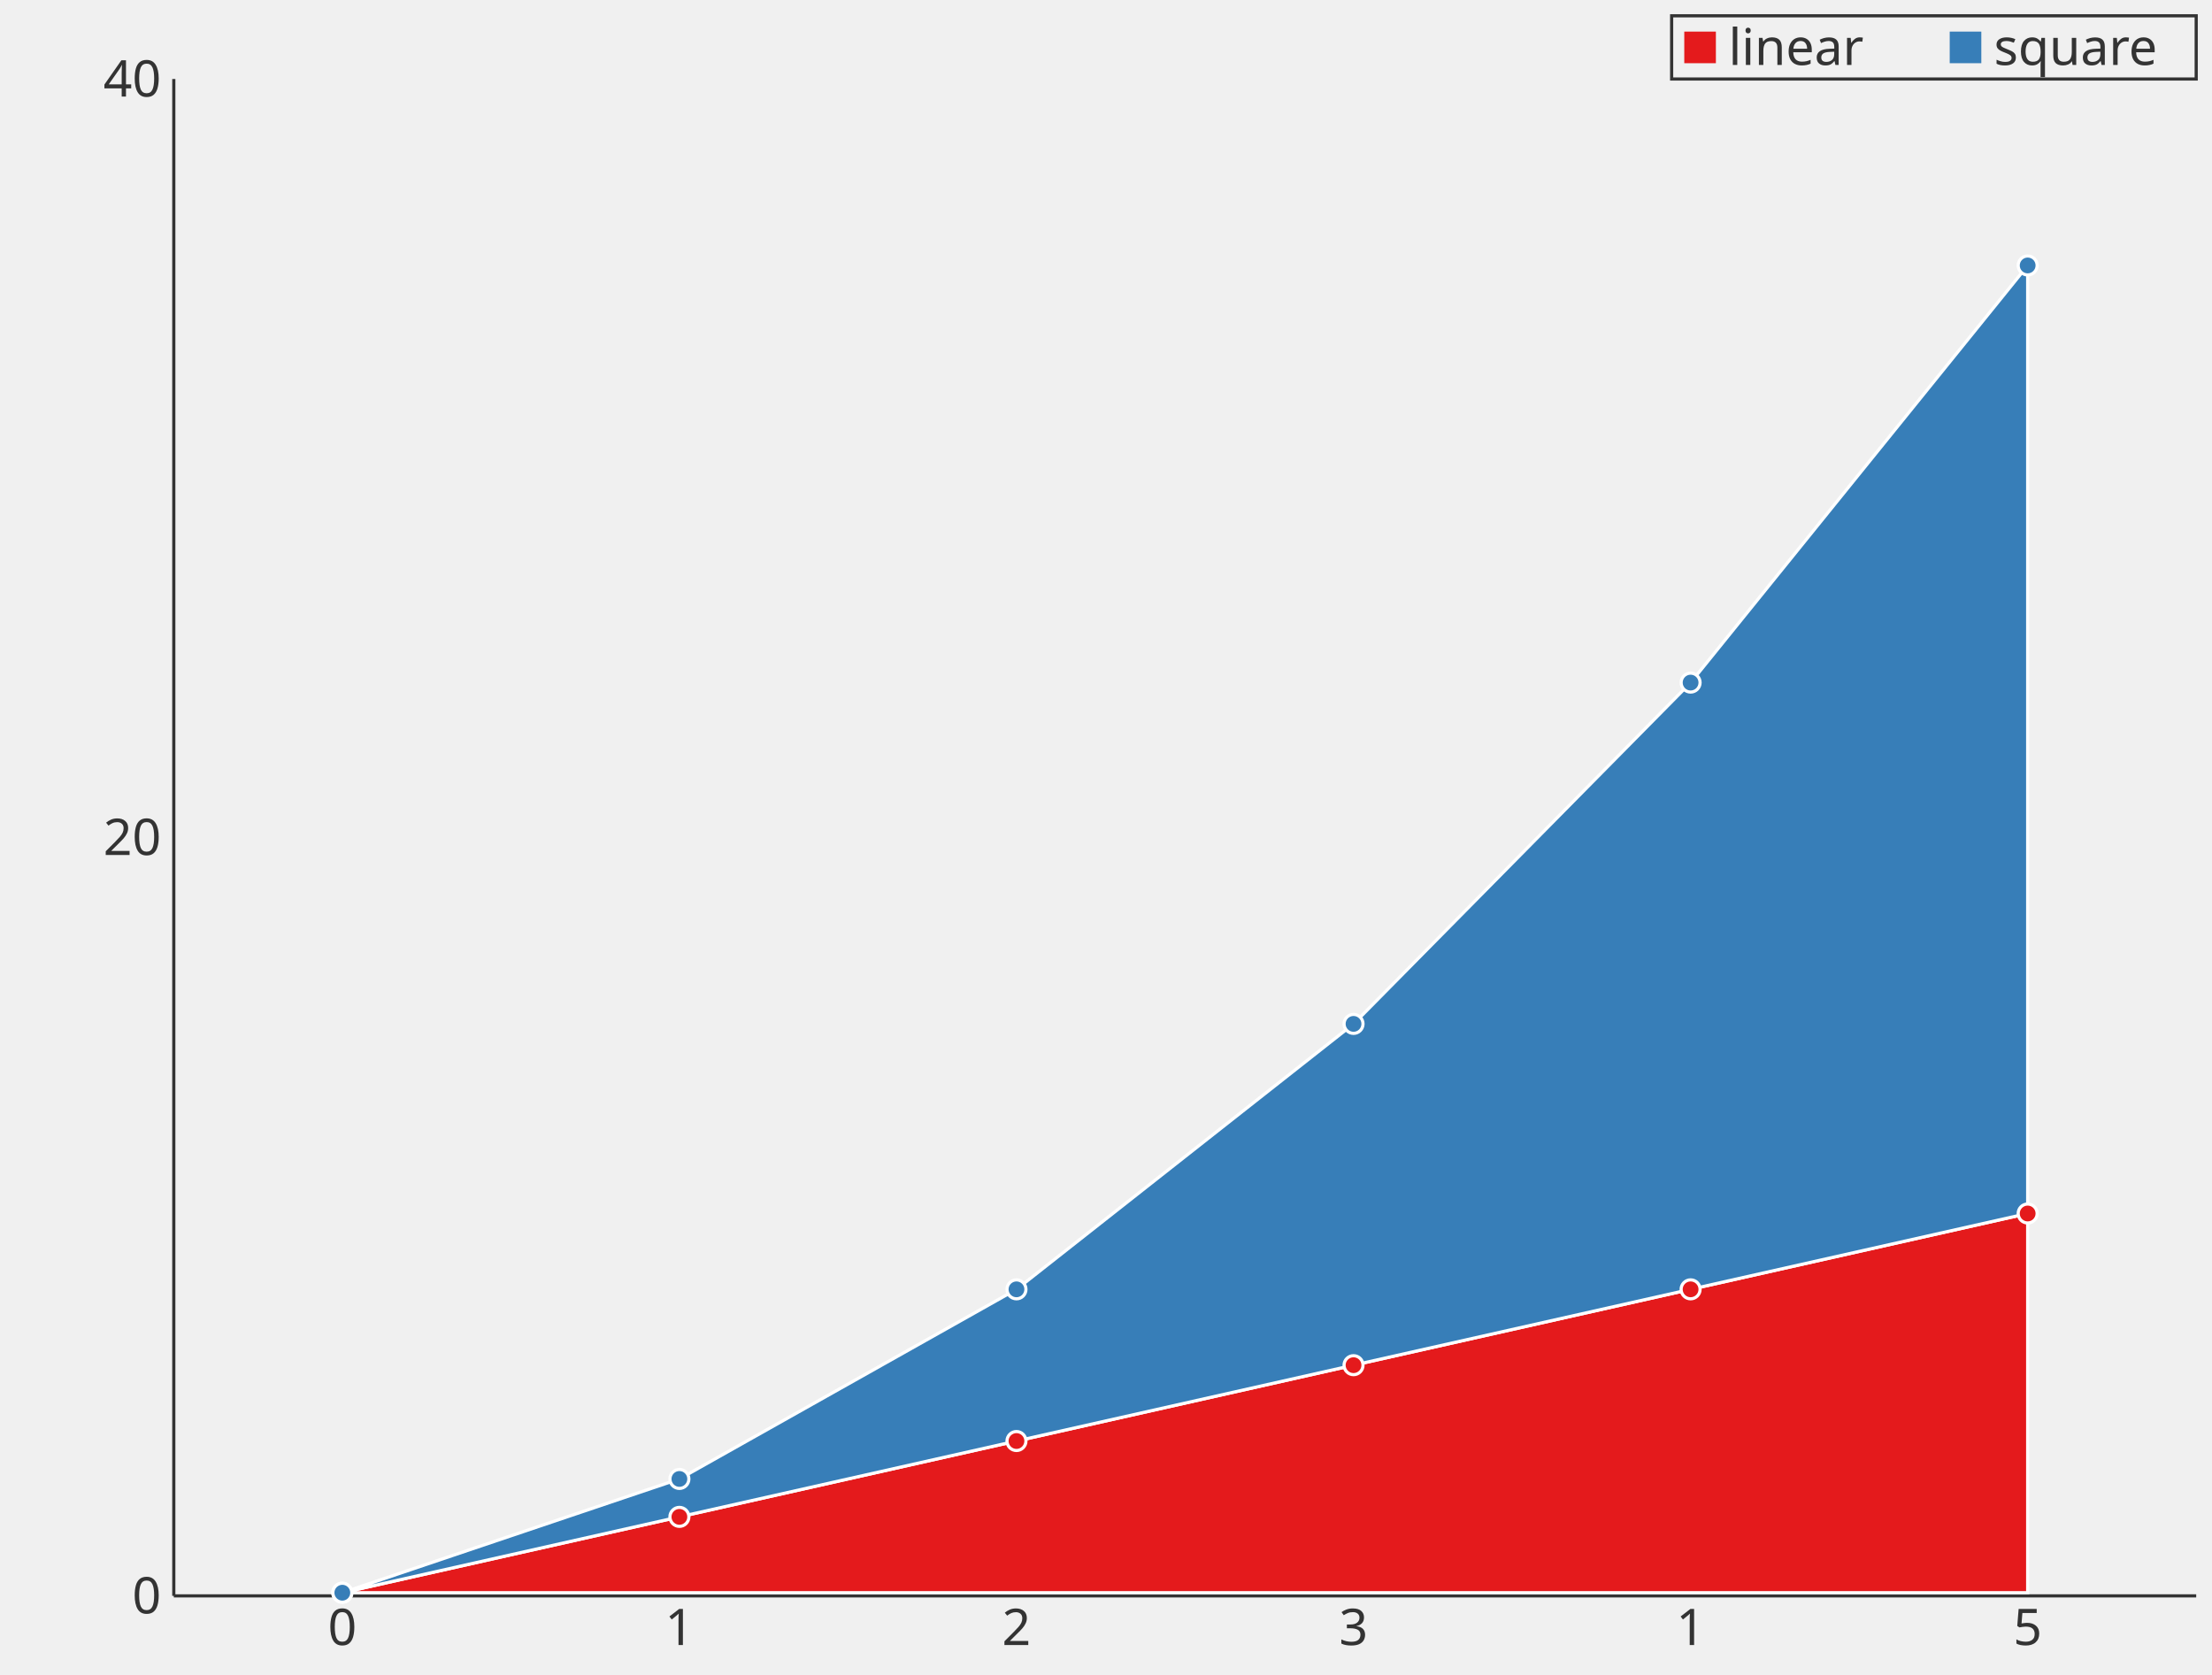
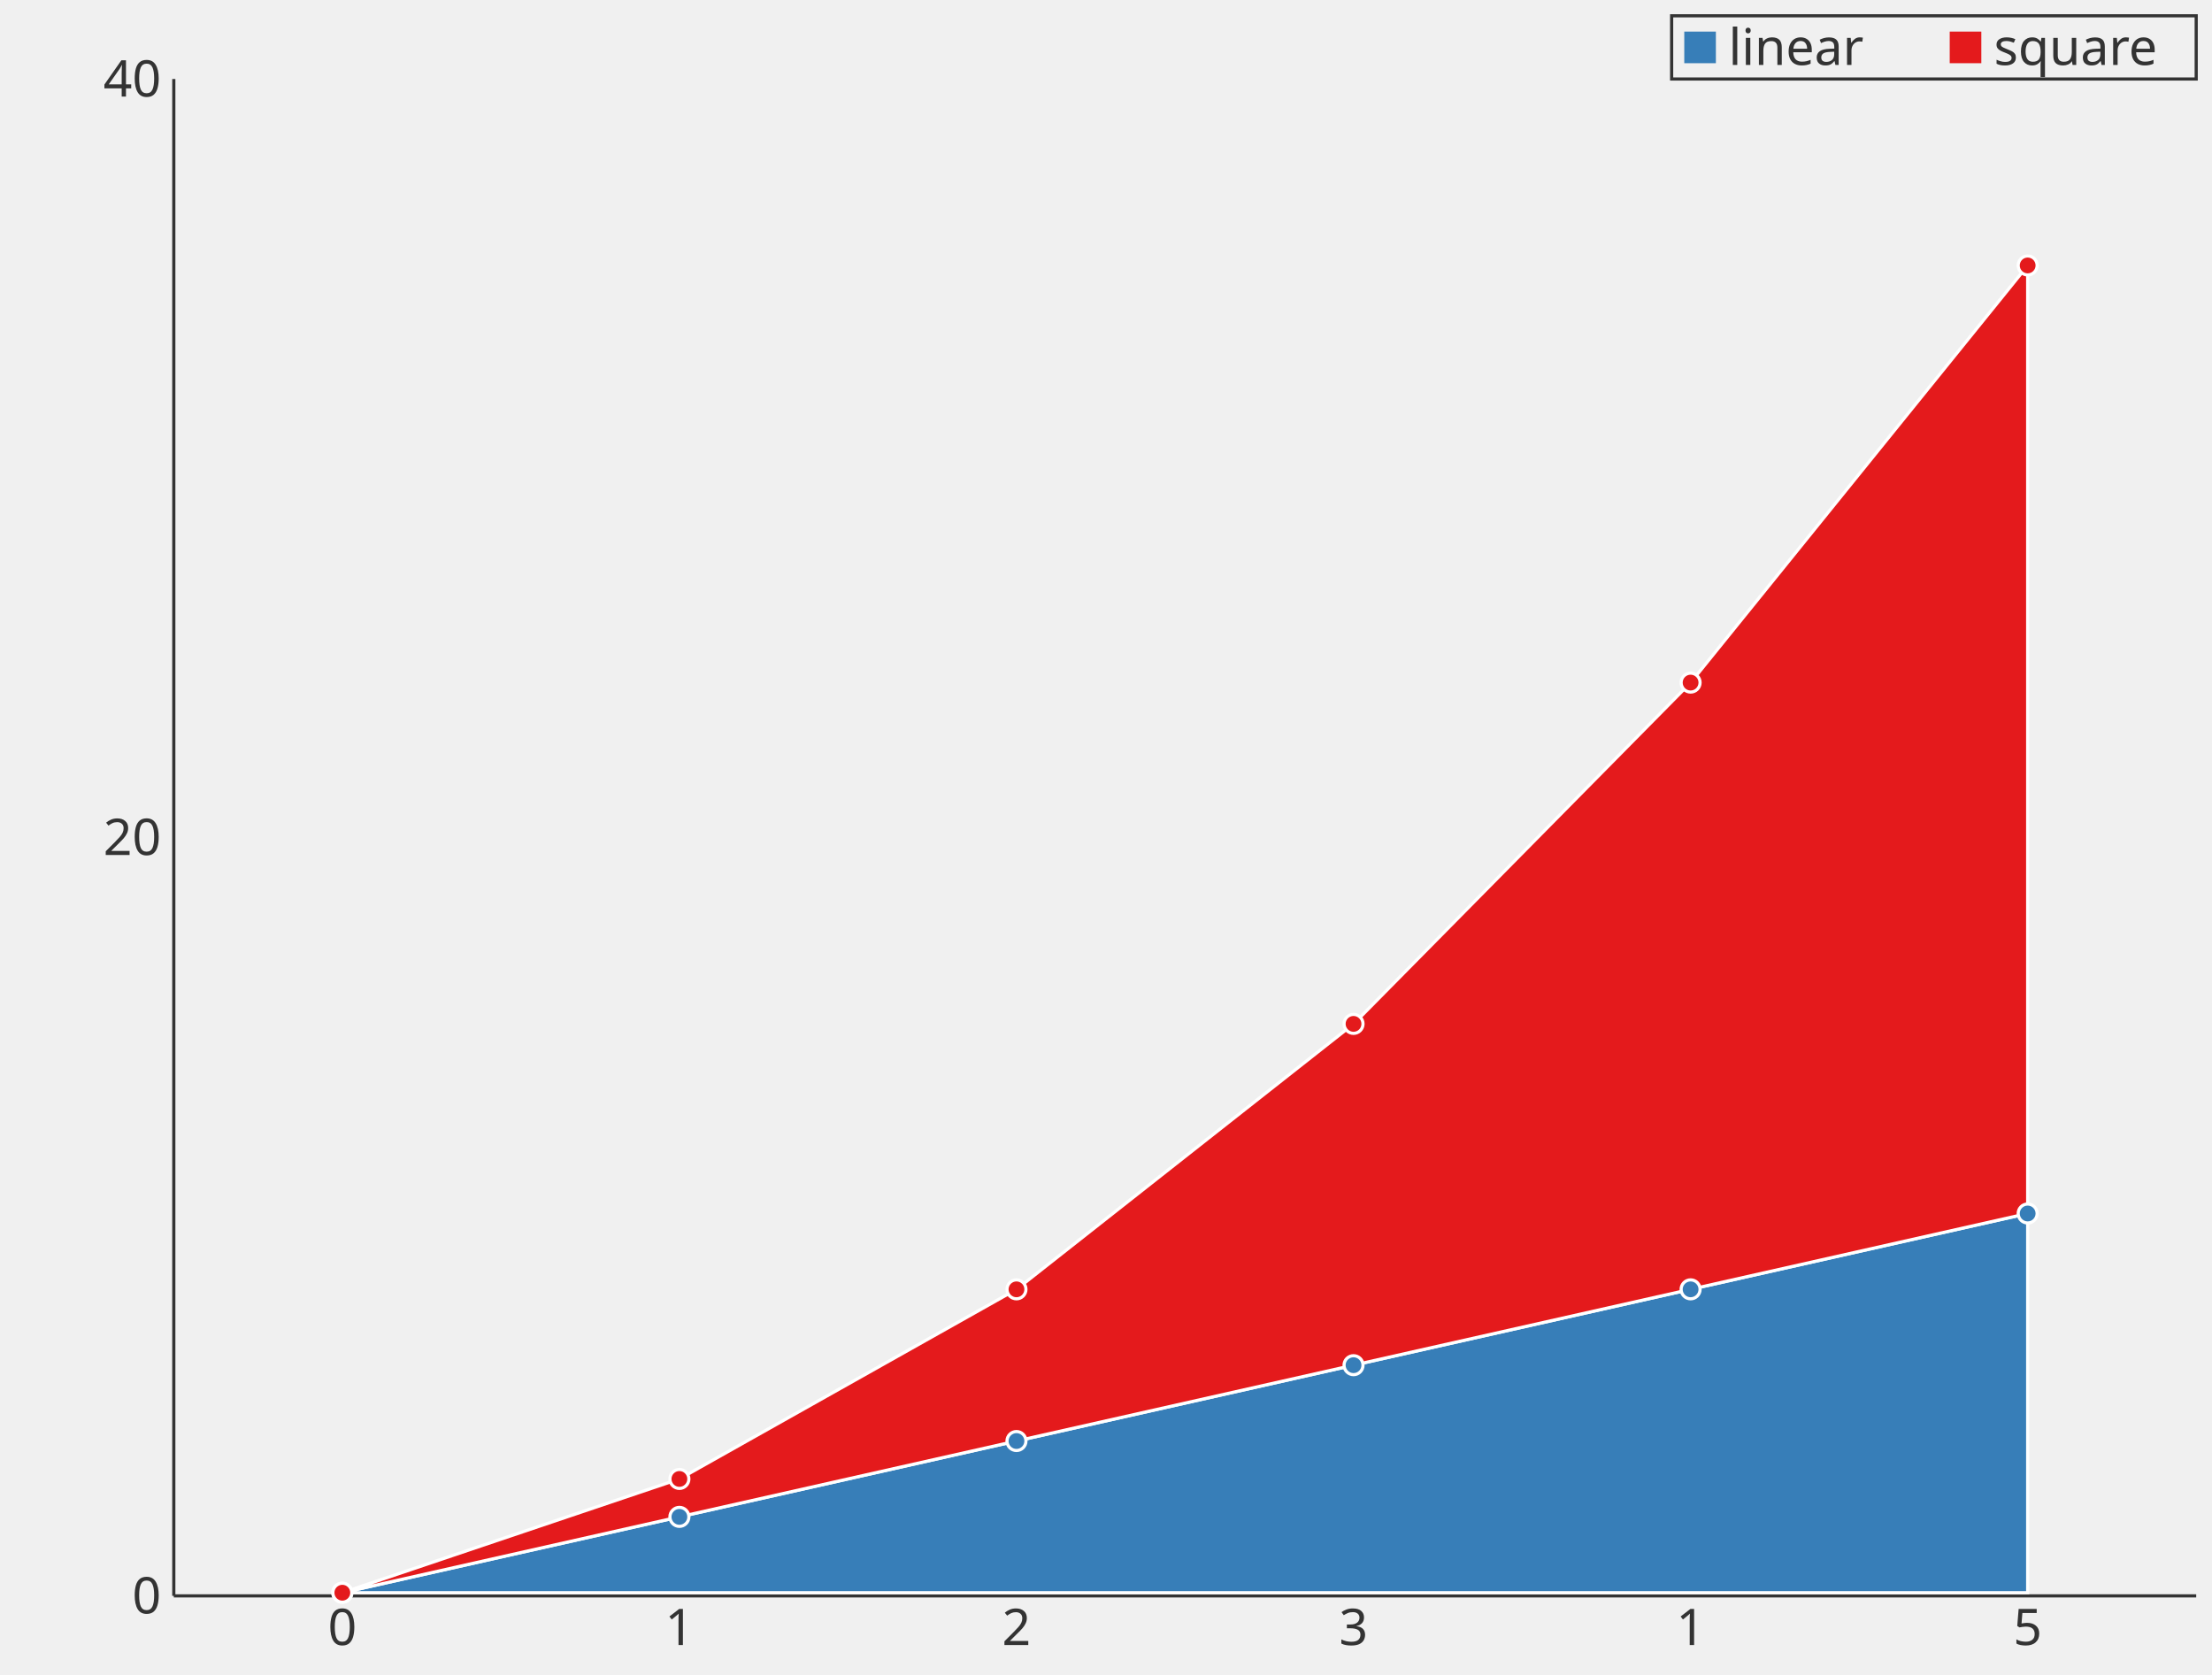
<svg xmlns="http://www.w3.org/2000/svg" font-family="sans-serif" font-size="16" viewBox="-55 -25 700 530">
  <style>
		@media (prefers-color-scheme: dark) {
			[fill="#333"] {fill: white}
			[stroke="#333"] {stroke: white}
		}
	</style>
  <g role="table">
    <line stroke="#333" x1="0" x2="0" y1="0" y2="480" />
    <line stroke="#333" x1="0" x2="640" y1="480" y2="480" />
    <g aria-hidden="true">
      <text dominant-baseline="middle" fill="#333" text-anchor="end" x="-4" y="480">0</text>
      <text dominant-baseline="middle" fill="#333" text-anchor="end" x="-4" y="240">20</text>
      <text dominant-baseline="middle" fill="#333" text-anchor="end" x="-4" y="0">40</text>
    </g>
    <g role="row">
      <text dominant-baseline="middle" fill="#333" role="columnheader" text-anchor="middle" x="53.333" y="490">0</text>
      <text dominant-baseline="middle" fill="#333" role="columnheader" text-anchor="middle" x="160" y="490">1</text>
      <text dominant-baseline="middle" fill="#333" role="columnheader" text-anchor="middle" x="266.667" y="490">2</text>
      <text dominant-baseline="middle" fill="#333" role="columnheader" text-anchor="middle" x="373.333" y="490">3</text>
      <text dominant-baseline="middle" fill="#333" role="columnheader" text-anchor="middle" x="480" y="490">1</text>
      <text dominant-baseline="middle" fill="#333" role="columnheader" text-anchor="middle" x="586.667" y="490">5</text>
    </g>
    <g aria-hidden="true">
      <rect fill="none" height="20" stroke="#333" width="166" x="474" y="-20" />
-       <rect fill="#e41a1c" height="10" width="10" x="478" y="-15" />
+       <rect fill="#377eb8" height="10" width="10" x="478" y="-15" />
      <text dominant-baseline="middle" fill="#333" x="492" y="-10">linear</text>
-       <rect fill="#377eb8" height="10" width="10" x="562" y="-15" />
+       <rect fill="#e41a1c" height="10" width="10" x="562" y="-15" />
      <text dominant-baseline="middle" fill="#333" x="576" y="-10">square</text>
    </g>
-     <polygon fill="#e41a1c" points="53.333,479 160,455 266.667,431 373.333,407 480,383 586.667,359 586.667,479 480,479 373.333,479 266.667,479 160,479 53.333,479" stroke="white" />
-     <polygon fill="#377eb8" points="53.333,479 160,443 266.667,383 373.333,299 480,191 586.667,59 586.667,359 480,383 373.333,407 266.667,431 160,455 53.333,479" stroke="white" />
-     <g fill="#e41a1c" role="row" stroke="white">
+     <polygon fill="#377eb8" points="53.333,479 160,455 266.667,431 373.333,407 480,383 586.667,359 586.667,479 480,479 373.333,479 266.667,479 160,479 53.333,479" stroke="white" />
+     <polygon fill="#e41a1c" points="53.333,479 160,443 266.667,383 373.333,299 480,191 586.667,59 586.667,359 480,383 373.333,407 266.667,431 160,455 53.333,479" stroke="white" />
+     <g fill="#377eb8" role="row" stroke="white">
      <circle cx="53.333" cy="479" r="3" role="cell" />
      <circle cx="160" cy="455" r="3" role="cell">
				</circle>
      <circle cx="266.667" cy="431" r="3" role="cell">
				</circle>
      <circle cx="373.333" cy="407" r="3" role="cell">
				</circle>
      <circle cx="480" cy="383" r="3" role="cell">
				</circle>
      <circle cx="586.667" cy="359" r="3" role="cell">
				</circle>
    </g>
-     <g fill="#377eb8" role="row" stroke="white">
+     <g fill="#e41a1c" role="row" stroke="white">
      <circle cx="53.333" cy="479" r="3" role="cell" />
      <circle cx="160" cy="443" r="3" role="cell">
				</circle>
      <circle cx="266.667" cy="383" r="3" role="cell">
				</circle>
      <circle cx="373.333" cy="299" r="3" role="cell">
				</circle>
      <circle cx="480" cy="191" r="3" role="cell">
				</circle>
      <circle cx="586.667" cy="59" r="3" role="cell">
				</circle>
    </g>
  </g>
</svg>
